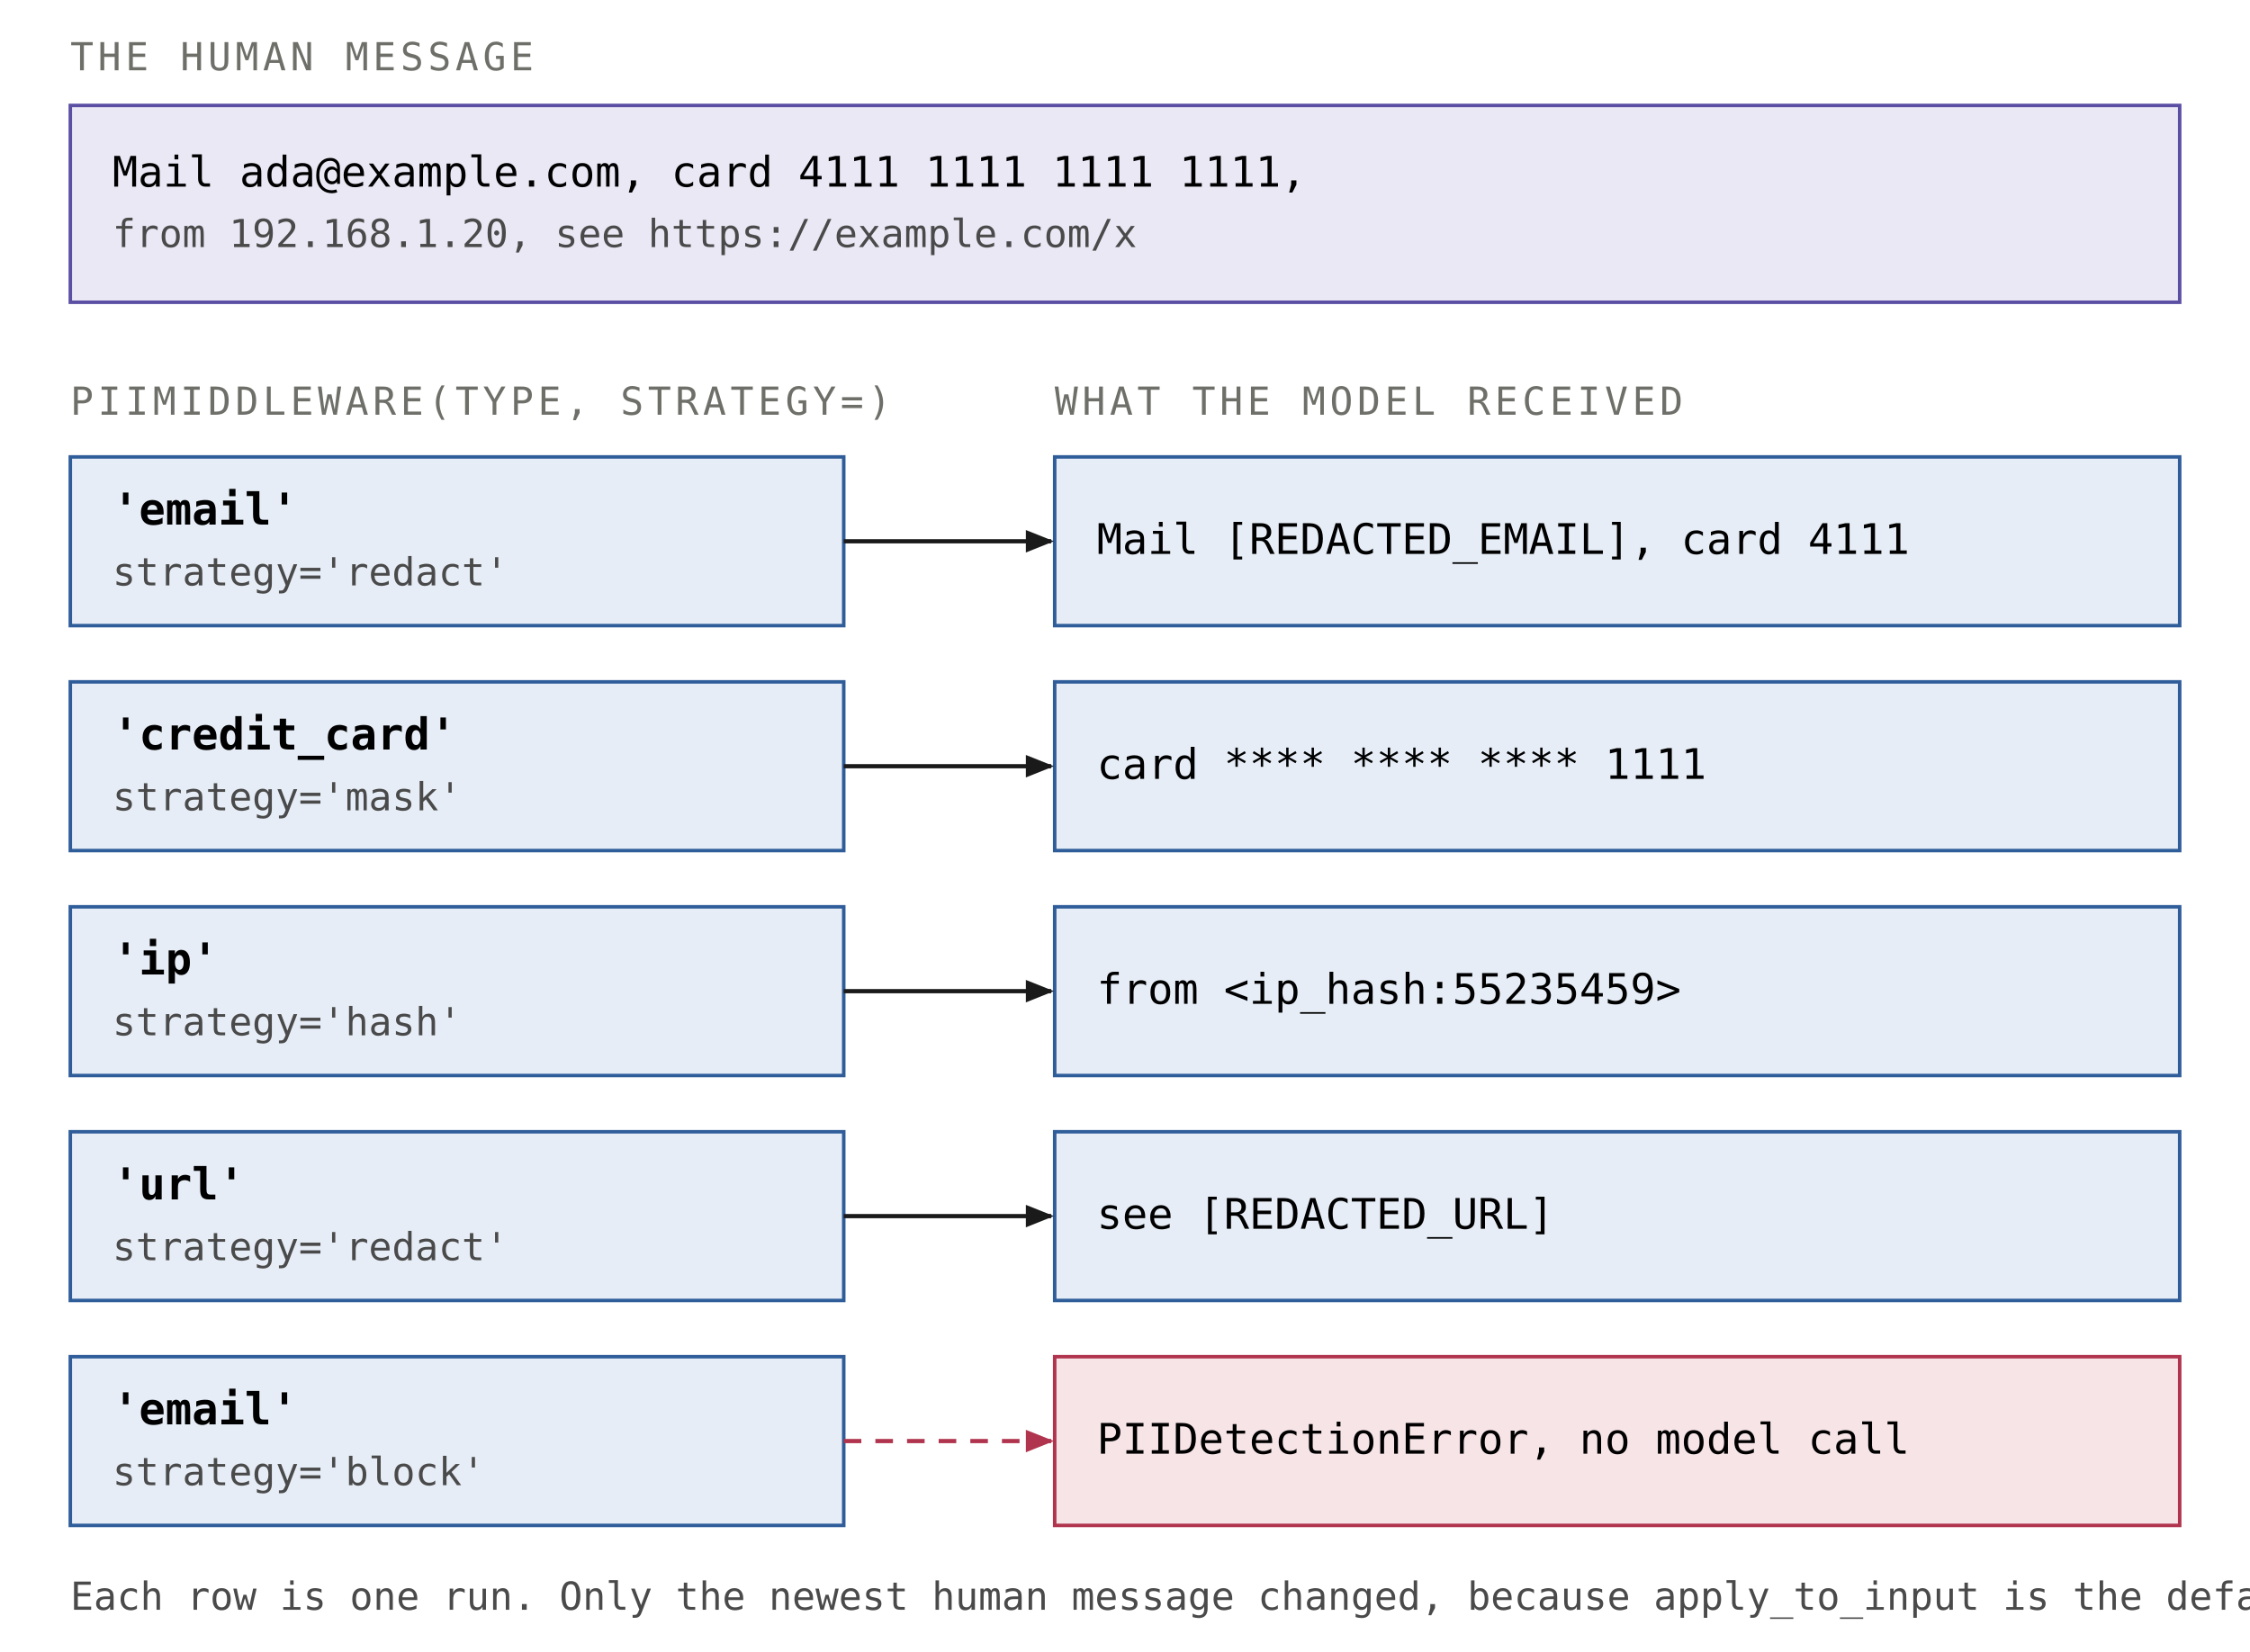
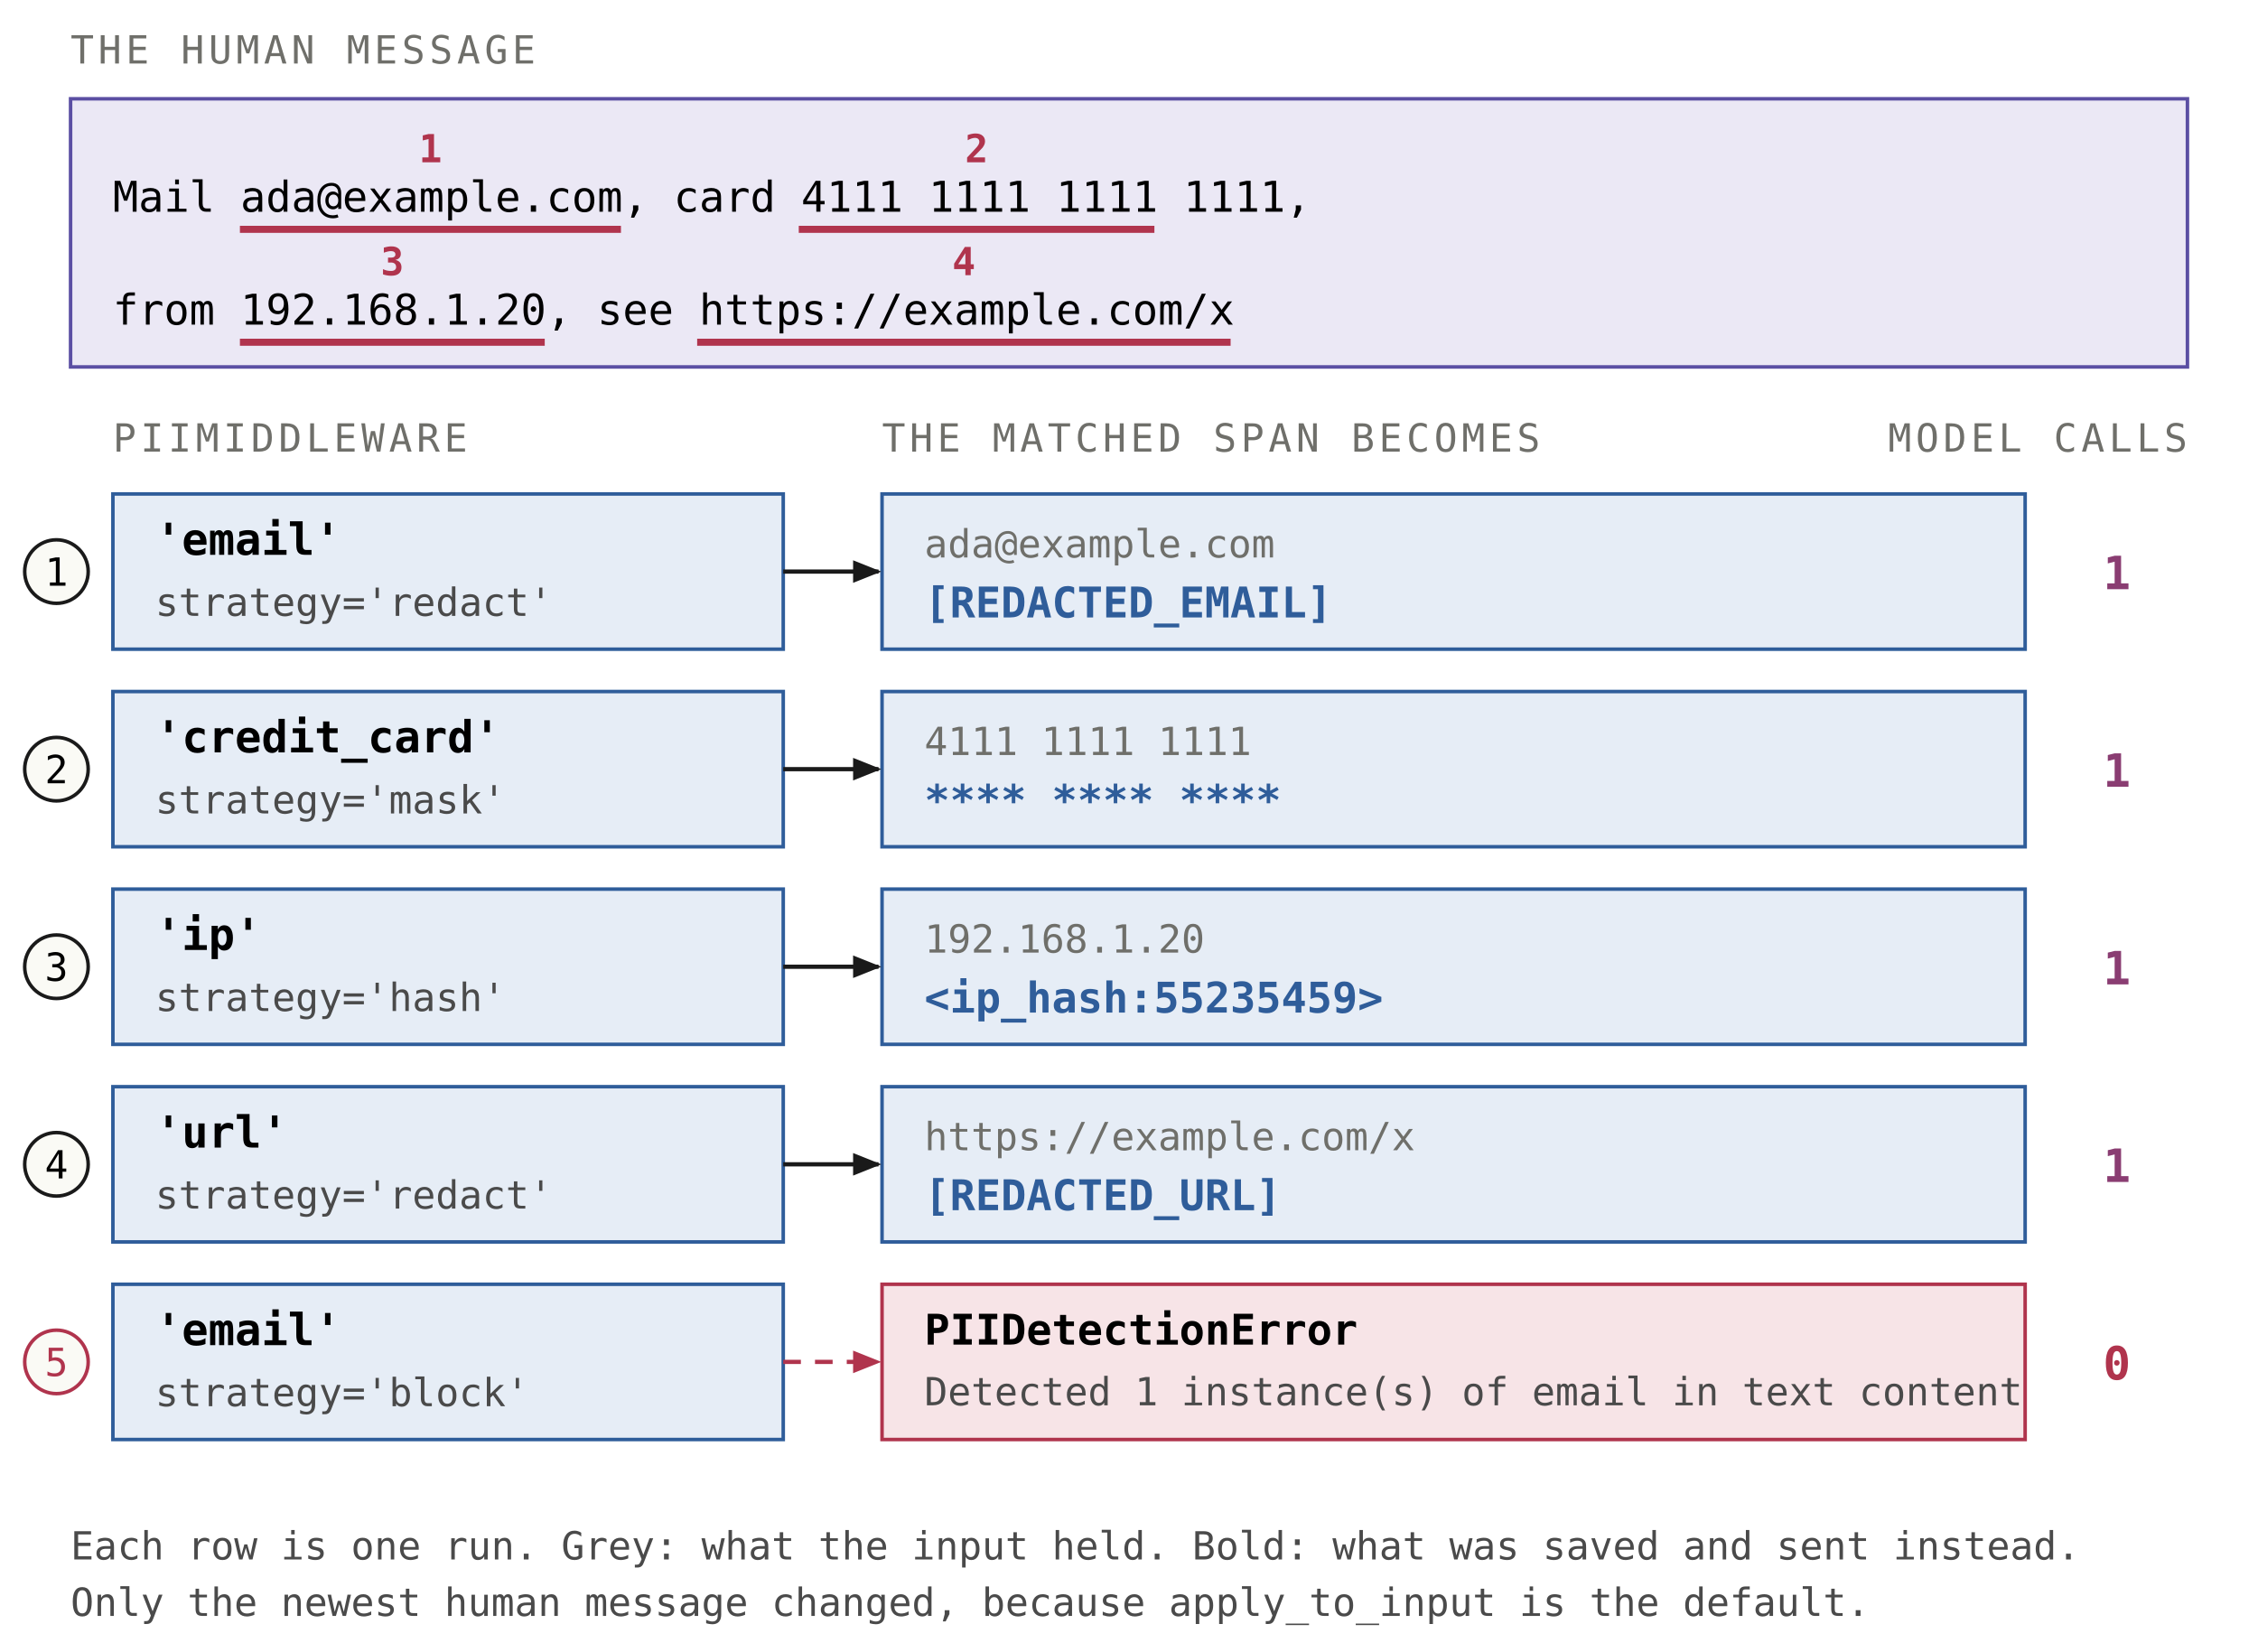
- <svg xmlns="http://www.w3.org/2000/svg" viewBox="0 0 640 470" role="img" aria-labelledby="fig-3-6-title fig-3-6-desc" font-family="JetBrains Mono, ui-monospace, monospace">
+ <svg xmlns="http://www.w3.org/2000/svg" viewBox="0 0 640 468" role="img" aria-labelledby="fig-3-6-title fig-3-6-desc" font-family="JetBrains Mono, ui-monospace, monospace">
  <defs>
    <marker id="fig-3-6-head-ink" viewBox="0 0 10 10" refX="9" refY="5" markerWidth="8" markerHeight="8" markerUnits="userSpaceOnUse" orient="auto-start-reverse">
      <path d="M0 1 L10 5 L0 9 z" fill="var(--m-ink, #1a1a1a)" />
    </marker>
    <marker id="fig-3-6-head-rose" viewBox="0 0 10 10" refX="9" refY="5" markerWidth="8" markerHeight="8" markerUnits="userSpaceOnUse" orient="auto-start-reverse">
      <path d="M0 1 L10 5 L0 9 z" fill="var(--m-rose-ink, #b0344d)" />
    </marker>
  </defs>
-   <text x="20" y="20" font-size="11" letter-spacing="1.2" fill="var(--m-ink-mute, #6f6f6a)">THE HUMAN MESSAGE</text>
-   <rect x="20" y="30" width="600" height="56" fill="var(--m-violet-fill, #ebe8f5)" stroke="var(--m-violet-ink, #5b4fa3)" />
-   <text x="32" y="53.1" font-size="12" font-weight="400">Mail ada@example.com, card 4111 1111 1111 1111,</text>
-   <text x="32" y="70.3" font-size="11" class="m-serif" fill="var(--m-ink-soft, #4a4a4a)">from 192.168.1.20, see https://example.com/x</text>
-   <text x="20" y="118" font-size="11" letter-spacing="1.2" fill="var(--m-ink-mute, #6f6f6a)">PIIMIDDLEWARE(TYPE, STRATEGY=)</text>
-   <text x="300" y="118" font-size="11" letter-spacing="1.2" fill="var(--m-ink-mute, #6f6f6a)">WHAT THE MODEL RECEIVED</text>
-   <rect x="20" y="130" width="220" height="48" fill="var(--m-blue-fill, #e6edf6)" stroke="var(--m-blue-ink, #2f5d9a)" />
-   <text x="32" y="149.25" font-size="12.5" font-weight="700">'email'</text>
-   <text x="32" y="166.55" font-size="11" class="m-serif" fill="var(--m-ink-soft, #4a4a4a)">strategy='redact'</text>
-   <rect x="300" y="130" width="320" height="48" fill="var(--m-blue-fill, #e6edf6)" stroke="var(--m-blue-ink, #2f5d9a)" />
-   <text x="312" y="157.6" font-size="12" font-weight="400">Mail [REDACTED_EMAIL], card 4111</text>
-   <line x1="240" y1="154" x2="299" y2="154" stroke="var(--m-ink, #1a1a1a)" stroke-width="1.2" marker-end="url(#fig-3-6-head-ink)" />
-   <rect x="20" y="194" width="220" height="48" fill="var(--m-blue-fill, #e6edf6)" stroke="var(--m-blue-ink, #2f5d9a)" />
-   <text x="32" y="213.25" font-size="12.5" font-weight="700">'credit_card'</text>
-   <text x="32" y="230.55" font-size="11" class="m-serif" fill="var(--m-ink-soft, #4a4a4a)">strategy='mask'</text>
-   <rect x="300" y="194" width="320" height="48" fill="var(--m-blue-fill, #e6edf6)" stroke="var(--m-blue-ink, #2f5d9a)" />
-   <text x="312" y="221.6" font-size="12" font-weight="400">card **** **** **** 1111</text>
-   <line x1="240" y1="218" x2="299" y2="218" stroke="var(--m-ink, #1a1a1a)" stroke-width="1.2" marker-end="url(#fig-3-6-head-ink)" />
-   <rect x="20" y="258" width="220" height="48" fill="var(--m-blue-fill, #e6edf6)" stroke="var(--m-blue-ink, #2f5d9a)" />
-   <text x="32" y="277.25" font-size="12.5" font-weight="700">'ip'</text>
-   <text x="32" y="294.55" font-size="11" class="m-serif" fill="var(--m-ink-soft, #4a4a4a)">strategy='hash'</text>
-   <rect x="300" y="258" width="320" height="48" fill="var(--m-blue-fill, #e6edf6)" stroke="var(--m-blue-ink, #2f5d9a)" />
-   <text x="312" y="285.6" font-size="12" font-weight="400">from &lt;ip_hash:55235459&gt;</text>
-   <line x1="240" y1="282" x2="299" y2="282" stroke="var(--m-ink, #1a1a1a)" stroke-width="1.2" marker-end="url(#fig-3-6-head-ink)" />
-   <rect x="20" y="322" width="220" height="48" fill="var(--m-blue-fill, #e6edf6)" stroke="var(--m-blue-ink, #2f5d9a)" />
-   <text x="32" y="341.25" font-size="12.5" font-weight="700">'url'</text>
-   <text x="32" y="358.55" font-size="11" class="m-serif" fill="var(--m-ink-soft, #4a4a4a)">strategy='redact'</text>
-   <rect x="300" y="322" width="320" height="48" fill="var(--m-blue-fill, #e6edf6)" stroke="var(--m-blue-ink, #2f5d9a)" />
-   <text x="312" y="349.6" font-size="12" font-weight="400">see [REDACTED_URL]</text>
-   <line x1="240" y1="346" x2="299" y2="346" stroke="var(--m-ink, #1a1a1a)" stroke-width="1.2" marker-end="url(#fig-3-6-head-ink)" />
-   <rect x="20" y="386" width="220" height="48" fill="var(--m-blue-fill, #e6edf6)" stroke="var(--m-blue-ink, #2f5d9a)" />
-   <text x="32" y="405.25" font-size="12.5" font-weight="700">'email'</text>
-   <text x="32" y="422.55" font-size="11" class="m-serif" fill="var(--m-ink-soft, #4a4a4a)">strategy='block'</text>
-   <rect x="300" y="386" width="320" height="48" fill="var(--m-rose-fill, #f7e4e7)" stroke="var(--m-rose-ink, #b0344d)" />
-   <text x="312" y="413.6" font-size="12" font-weight="400">PIIDetectionError, no model call</text>
-   <line x1="240" y1="410" x2="299" y2="410" stroke="var(--m-rose-ink, #b0344d)" stroke-width="1.2" stroke-dasharray="5 4" marker-end="url(#fig-3-6-head-rose)" />
-   <text x="20" y="458" font-size="11" class="m-serif" fill="var(--m-ink-soft, #4a4a4a)">Each row is one run. Only the newest human message changed, because apply_to_input is the default.</text>
+   <text x="20" y="18" font-size="11" letter-spacing="1.2" fill="var(--m-ink-mute, #6f6f6a)">THE HUMAN MESSAGE</text>
+   <rect x="20" y="28" width="600" height="76" fill="var(--m-violet-fill, #ebe8f5)" stroke="var(--m-violet-ink, #5b4fa3)" />
+   <line x1="68" y1="65" x2="176" y2="65" stroke="var(--m-rose-ink, #b0344d)" stroke-width="2" />
+   <text x="122" y="46" font-size="11" text-anchor="middle" font-weight="700" fill="var(--m-rose-ink, #b0344d)">1</text>
+   <line x1="226.4" y1="65" x2="327.2" y2="65" stroke="var(--m-rose-ink, #b0344d)" stroke-width="2" />
+   <text x="276.8" y="46" font-size="11" text-anchor="middle" font-weight="700" fill="var(--m-rose-ink, #b0344d)">2</text>
+   <text x="32" y="60" font-size="12">Mail ada@example.com, card 4111 1111 1111 1111,</text>
+   <line x1="68" y1="97" x2="154.4" y2="97" stroke="var(--m-rose-ink, #b0344d)" stroke-width="2" />
+   <text x="111.2" y="78" font-size="11" text-anchor="middle" font-weight="700" fill="var(--m-rose-ink, #b0344d)">3</text>
+   <line x1="197.6" y1="97" x2="348.8" y2="97" stroke="var(--m-rose-ink, #b0344d)" stroke-width="2" />
+   <text x="273.2" y="78" font-size="11" text-anchor="middle" font-weight="700" fill="var(--m-rose-ink, #b0344d)">4</text>
+   <text x="32" y="92" font-size="12">from 192.168.1.20, see https://example.com/x</text>
+   <text x="32" y="128" font-size="11" letter-spacing="1.2" fill="var(--m-ink-mute, #6f6f6a)">PIIMIDDLEWARE</text>
+   <text x="250" y="128" font-size="11" letter-spacing="1.2" fill="var(--m-ink-mute, #6f6f6a)">THE MATCHED SPAN BECOMES</text>
+   <text x="620" y="128" font-size="11" text-anchor="end" letter-spacing="1.2" fill="var(--m-ink-mute, #6f6f6a)">MODEL CALLS</text>
+   <g data-beat="1">
+     <animate attributeName="opacity" values="0;0;1" keyTimes="0;0;1" calcMode="spline" keySplines="0 0 1 1;0.23 1 0.32 1" dur="0.45s" begin="indefinite" fill="freeze" />
+     <animateTransform attributeName="transform" type="translate" values="0 4;0 4;0 0" keyTimes="0;0;1" calcMode="spline" keySplines="0 0 1 1;0.23 1 0.32 1" dur="0.45s" begin="indefinite" fill="freeze" />
+     <circle cx="16" cy="162" r="9" fill="var(--m-paper, #fafaf5)" stroke="var(--m-ink, #1a1a1a)" stroke-width="1" />
+     <text x="16" y="166" font-size="11" text-anchor="middle">1</text>
+     <rect x="32" y="140" width="190" height="44" fill="var(--m-blue-fill, #e6edf6)" stroke="var(--m-blue-ink, #2f5d9a)" />
+     <text x="44" y="157.25" font-size="12.5" font-weight="700">'email'</text>
+     <text x="44" y="174.55" font-size="11" class="m-serif" fill="var(--m-ink-soft, #4a4a4a)">strategy='redact'</text>
+     <rect x="250" y="140" width="324" height="44" fill="var(--m-blue-fill, #e6edf6)" stroke="var(--m-blue-ink, #2f5d9a)" />
+     <text x="262" y="158" font-size="11" fill="var(--m-ink-mute, #6f6f6a)">ada@example.com</text>
+     <text x="262" y="175" font-size="12" font-weight="700" fill="var(--m-blue-ink, #2f5d9a)">[REDACTED_EMAIL]</text>
+     <line x1="222" y1="162" x2="249" y2="162" stroke="var(--m-ink, #1a1a1a)" stroke-width="1.2" marker-end="url(#fig-3-6-head-ink)" />
+     <circle class="m-packet" r="3.5" fill="var(--m-ink, #1a1a1a)" opacity="0">
+       <animateMotion path="M222 162 L249 162" keyPoints="0;0;1;1" keyTimes="0;0;0.688;1" calcMode="linear" dur="0.8s" begin="indefinite" fill="freeze" />
+       <animate attributeName="opacity" values="0;0;1;1;0" keyTimes="0;0;0.1;0.688;1" dur="0.8s" begin="indefinite" fill="freeze" />
+     </circle>
+     <text x="600" y="167" font-size="13" text-anchor="middle" font-weight="700" fill="var(--m-plum-ink, #8a3d72)">1</text>
+   </g>
+   <g data-beat="2">
+     <animate attributeName="opacity" values="0;0;1" keyTimes="0;0.571;1" calcMode="spline" keySplines="0 0 1 1;0.23 1 0.32 1" dur="1.05s" begin="indefinite" fill="freeze" />
+     <animateTransform attributeName="transform" type="translate" values="0 4;0 4;0 0" keyTimes="0;0.571;1" calcMode="spline" keySplines="0 0 1 1;0.23 1 0.32 1" dur="1.05s" begin="indefinite" fill="freeze" />
+     <circle cx="16" cy="218" r="9" fill="var(--m-paper, #fafaf5)" stroke="var(--m-ink, #1a1a1a)" stroke-width="1" />
+     <text x="16" y="222" font-size="11" text-anchor="middle">2</text>
+     <rect x="32" y="196" width="190" height="44" fill="var(--m-blue-fill, #e6edf6)" stroke="var(--m-blue-ink, #2f5d9a)" />
+     <text x="44" y="213.25" font-size="12.5" font-weight="700">'credit_card'</text>
+     <text x="44" y="230.55" font-size="11" class="m-serif" fill="var(--m-ink-soft, #4a4a4a)">strategy='mask'</text>
+     <rect x="250" y="196" width="324" height="44" fill="var(--m-blue-fill, #e6edf6)" stroke="var(--m-blue-ink, #2f5d9a)" />
+     <text x="262" y="214" font-size="11" fill="var(--m-ink-mute, #6f6f6a)">4111 1111 1111</text>
+     <text x="262" y="231" font-size="12" font-weight="700" fill="var(--m-blue-ink, #2f5d9a)">**** **** ****</text>
+     <line x1="222" y1="218" x2="249" y2="218" stroke="var(--m-ink, #1a1a1a)" stroke-width="1.2" marker-end="url(#fig-3-6-head-ink)" />
+     <circle class="m-packet" r="3.5" fill="var(--m-ink, #1a1a1a)" opacity="0">
+       <animateMotion path="M222 218 L249 218" keyPoints="0;0;1;1" keyTimes="0;0.429;0.821;1" calcMode="linear" dur="1.4s" begin="indefinite" fill="freeze" />
+       <animate attributeName="opacity" values="0;0;1;1;0" keyTimes="0;0.429;0.486;0.821;1" dur="1.4s" begin="indefinite" fill="freeze" />
+     </circle>
+     <text x="600" y="223" font-size="13" text-anchor="middle" font-weight="700" fill="var(--m-plum-ink, #8a3d72)">1</text>
+   </g>
+   <g data-beat="3">
+     <animate attributeName="opacity" values="0;0;1" keyTimes="0;0.727;1" calcMode="spline" keySplines="0 0 1 1;0.23 1 0.32 1" dur="1.65s" begin="indefinite" fill="freeze" />
+     <animateTransform attributeName="transform" type="translate" values="0 4;0 4;0 0" keyTimes="0;0.727;1" calcMode="spline" keySplines="0 0 1 1;0.23 1 0.32 1" dur="1.65s" begin="indefinite" fill="freeze" />
+     <circle cx="16" cy="274" r="9" fill="var(--m-paper, #fafaf5)" stroke="var(--m-ink, #1a1a1a)" stroke-width="1" />
+     <text x="16" y="278" font-size="11" text-anchor="middle">3</text>
+     <rect x="32" y="252" width="190" height="44" fill="var(--m-blue-fill, #e6edf6)" stroke="var(--m-blue-ink, #2f5d9a)" />
+     <text x="44" y="269.25" font-size="12.5" font-weight="700">'ip'</text>
+     <text x="44" y="286.55" font-size="11" class="m-serif" fill="var(--m-ink-soft, #4a4a4a)">strategy='hash'</text>
+     <rect x="250" y="252" width="324" height="44" fill="var(--m-blue-fill, #e6edf6)" stroke="var(--m-blue-ink, #2f5d9a)" />
+     <text x="262" y="270" font-size="11" fill="var(--m-ink-mute, #6f6f6a)">192.168.1.20</text>
+     <text x="262" y="287" font-size="12" font-weight="700" fill="var(--m-blue-ink, #2f5d9a)">&lt;ip_hash:55235459&gt;</text>
+     <line x1="222" y1="274" x2="249" y2="274" stroke="var(--m-ink, #1a1a1a)" stroke-width="1.2" marker-end="url(#fig-3-6-head-ink)" />
+     <circle class="m-packet" r="3.5" fill="var(--m-ink, #1a1a1a)" opacity="0">
+       <animateMotion path="M222 274 L249 274" keyPoints="0;0;1;1" keyTimes="0;0.6;0.875;1" calcMode="linear" dur="2s" begin="indefinite" fill="freeze" />
+       <animate attributeName="opacity" values="0;0;1;1;0" keyTimes="0;0.6;0.64;0.875;1" dur="2s" begin="indefinite" fill="freeze" />
+     </circle>
+     <text x="600" y="279" font-size="13" text-anchor="middle" font-weight="700" fill="var(--m-plum-ink, #8a3d72)">1</text>
+   </g>
+   <g data-beat="4">
+     <animate attributeName="opacity" values="0;0;1" keyTimes="0;0.8;1" calcMode="spline" keySplines="0 0 1 1;0.23 1 0.32 1" dur="2.25s" begin="indefinite" fill="freeze" />
+     <animateTransform attributeName="transform" type="translate" values="0 4;0 4;0 0" keyTimes="0;0.8;1" calcMode="spline" keySplines="0 0 1 1;0.23 1 0.32 1" dur="2.25s" begin="indefinite" fill="freeze" />
+     <circle cx="16" cy="330" r="9" fill="var(--m-paper, #fafaf5)" stroke="var(--m-ink, #1a1a1a)" stroke-width="1" />
+     <text x="16" y="334" font-size="11" text-anchor="middle">4</text>
+     <rect x="32" y="308" width="190" height="44" fill="var(--m-blue-fill, #e6edf6)" stroke="var(--m-blue-ink, #2f5d9a)" />
+     <text x="44" y="325.25" font-size="12.5" font-weight="700">'url'</text>
+     <text x="44" y="342.55" font-size="11" class="m-serif" fill="var(--m-ink-soft, #4a4a4a)">strategy='redact'</text>
+     <rect x="250" y="308" width="324" height="44" fill="var(--m-blue-fill, #e6edf6)" stroke="var(--m-blue-ink, #2f5d9a)" />
+     <text x="262" y="326" font-size="11" fill="var(--m-ink-mute, #6f6f6a)">https://example.com/x</text>
+     <text x="262" y="343" font-size="12" font-weight="700" fill="var(--m-blue-ink, #2f5d9a)">[REDACTED_URL]</text>
+     <line x1="222" y1="330" x2="249" y2="330" stroke="var(--m-ink, #1a1a1a)" stroke-width="1.2" marker-end="url(#fig-3-6-head-ink)" />
+     <circle class="m-packet" r="3.5" fill="var(--m-ink, #1a1a1a)" opacity="0">
+       <animateMotion path="M222 330 L249 330" keyPoints="0;0;1;1" keyTimes="0;0.692;0.904;1" calcMode="linear" dur="2.6s" begin="indefinite" fill="freeze" />
+       <animate attributeName="opacity" values="0;0;1;1;0" keyTimes="0;0.692;0.723;0.904;1" dur="2.6s" begin="indefinite" fill="freeze" />
+     </circle>
+     <text x="600" y="335" font-size="13" text-anchor="middle" font-weight="700" fill="var(--m-plum-ink, #8a3d72)">1</text>
+   </g>
+   <g data-beat="5">
+     <animate attributeName="opacity" values="0;0;1" keyTimes="0;0.842;1" calcMode="spline" keySplines="0 0 1 1;0.23 1 0.32 1" dur="2.85s" begin="indefinite" fill="freeze" />
+     <animateTransform attributeName="transform" type="translate" values="0 4;0 4;0 0" keyTimes="0;0.842;1" calcMode="spline" keySplines="0 0 1 1;0.23 1 0.32 1" dur="2.85s" begin="indefinite" fill="freeze" />
+     <circle cx="16" cy="386" r="9" fill="var(--m-paper, #fafaf5)" stroke="var(--m-rose-ink, #b0344d)" stroke-width="1" />
+     <text x="16" y="390" font-size="11" text-anchor="middle" fill="var(--m-rose-ink, #b0344d)">5</text>
+     <rect x="32" y="364" width="190" height="44" fill="var(--m-blue-fill, #e6edf6)" stroke="var(--m-blue-ink, #2f5d9a)" />
+     <text x="44" y="381.25" font-size="12.5" font-weight="700">'email'</text>
+     <text x="44" y="398.55" font-size="11" class="m-serif" fill="var(--m-ink-soft, #4a4a4a)">strategy='block'</text>
+     <rect x="250" y="364" width="324" height="44" fill="var(--m-rose-fill, #f7e4e7)" stroke="var(--m-rose-ink, #b0344d)" />
+     <text x="262" y="381.1" font-size="12" font-weight="700">PIIDetectionError</text>
+     <text x="262" y="398.3" font-size="11" class="m-serif" fill="var(--m-ink-soft, #4a4a4a)">Detected 1 instance(s) of email in text content</text>
+     <line x1="222" y1="386" x2="249" y2="386" stroke="var(--m-rose-ink, #b0344d)" stroke-width="1.2" stroke-dasharray="5 4" marker-end="url(#fig-3-6-head-rose)" />
+     <circle class="m-packet" r="3.5" fill="var(--m-rose-ink, #b0344d)" opacity="0">
+       <animateMotion path="M222 386 L249 386" keyPoints="0;0;1;1" keyTimes="0;0.75;0.922;1" calcMode="linear" dur="3.2s" begin="indefinite" fill="freeze" />
+       <animate attributeName="opacity" values="0;0;1;1;0" keyTimes="0;0.75;0.775;0.922;1" dur="3.2s" begin="indefinite" fill="freeze" />
+     </circle>
+     <text x="600" y="391" font-size="13" text-anchor="middle" font-weight="700" fill="var(--m-rose-ink, #b0344d)">0</text>
+   </g>
+   <text x="20" y="442" font-size="11" class="m-serif" fill="var(--m-ink-soft, #4a4a4a)">Each row is one run. Grey: what the input held. Bold: what was saved and sent instead.</text>
+   <text x="20" y="458" font-size="11" class="m-serif" fill="var(--m-ink-soft, #4a4a4a)">Only the newest human message changed, because apply_to_input is the default.</text>
</svg>
